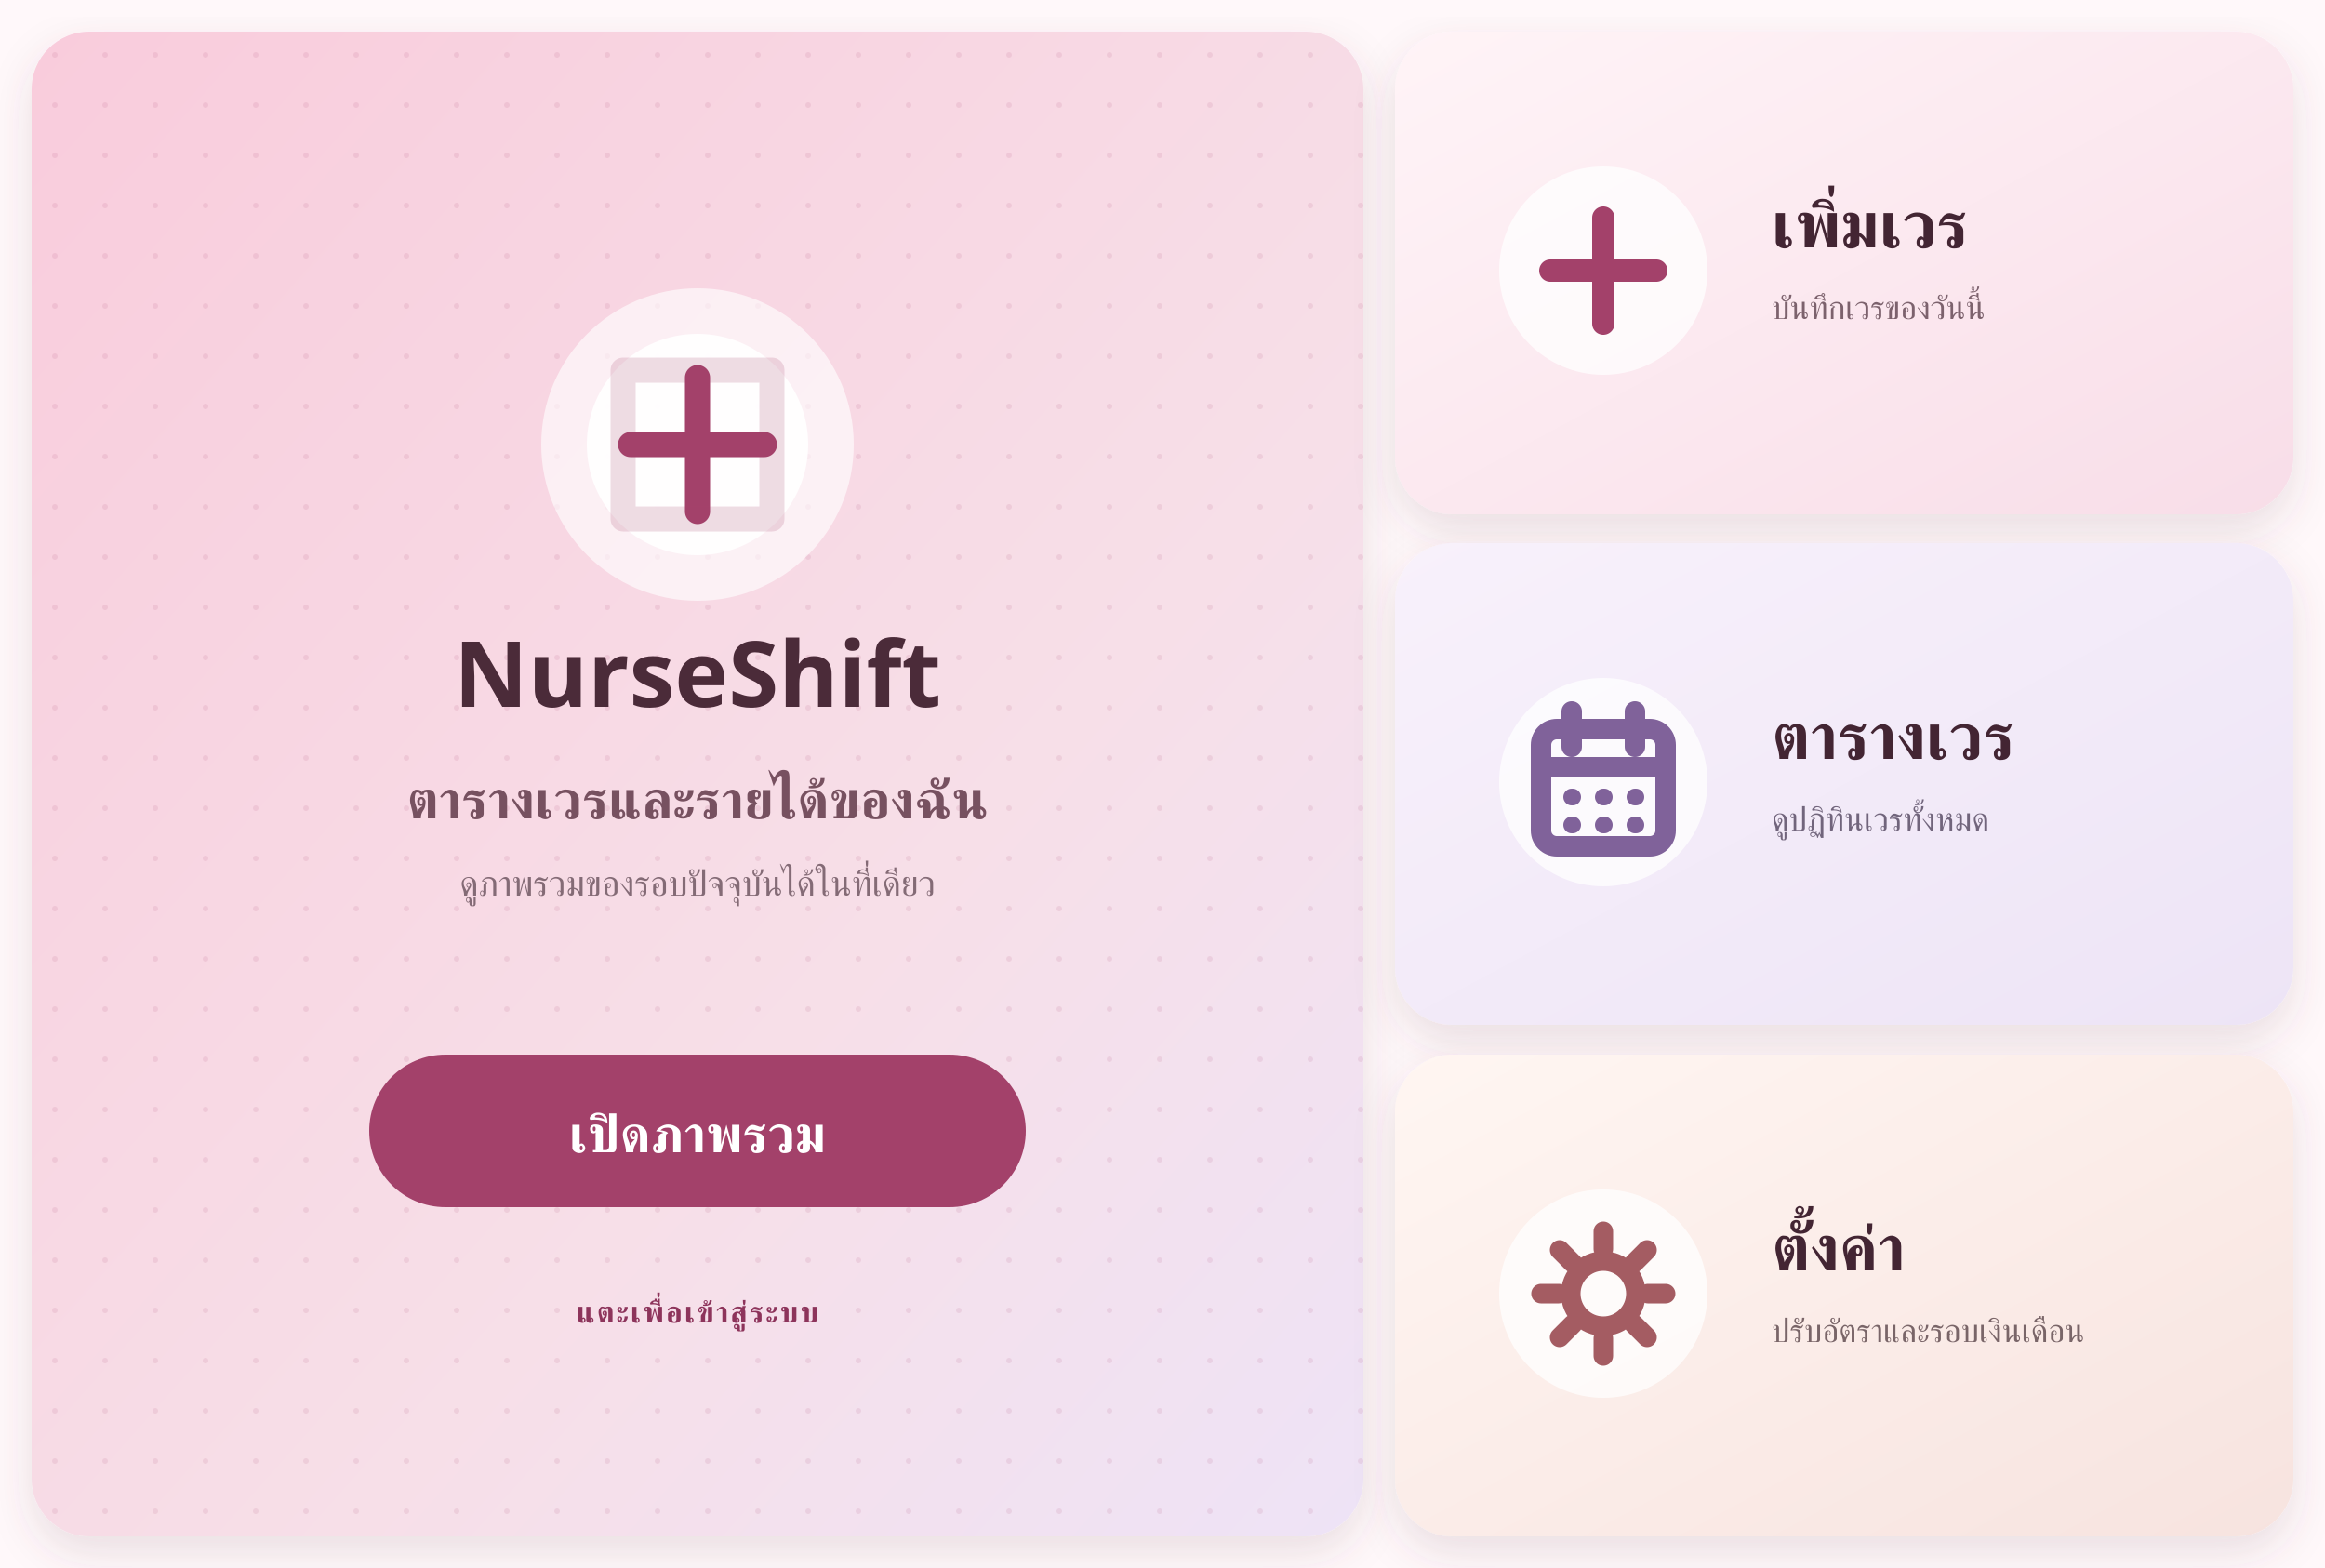
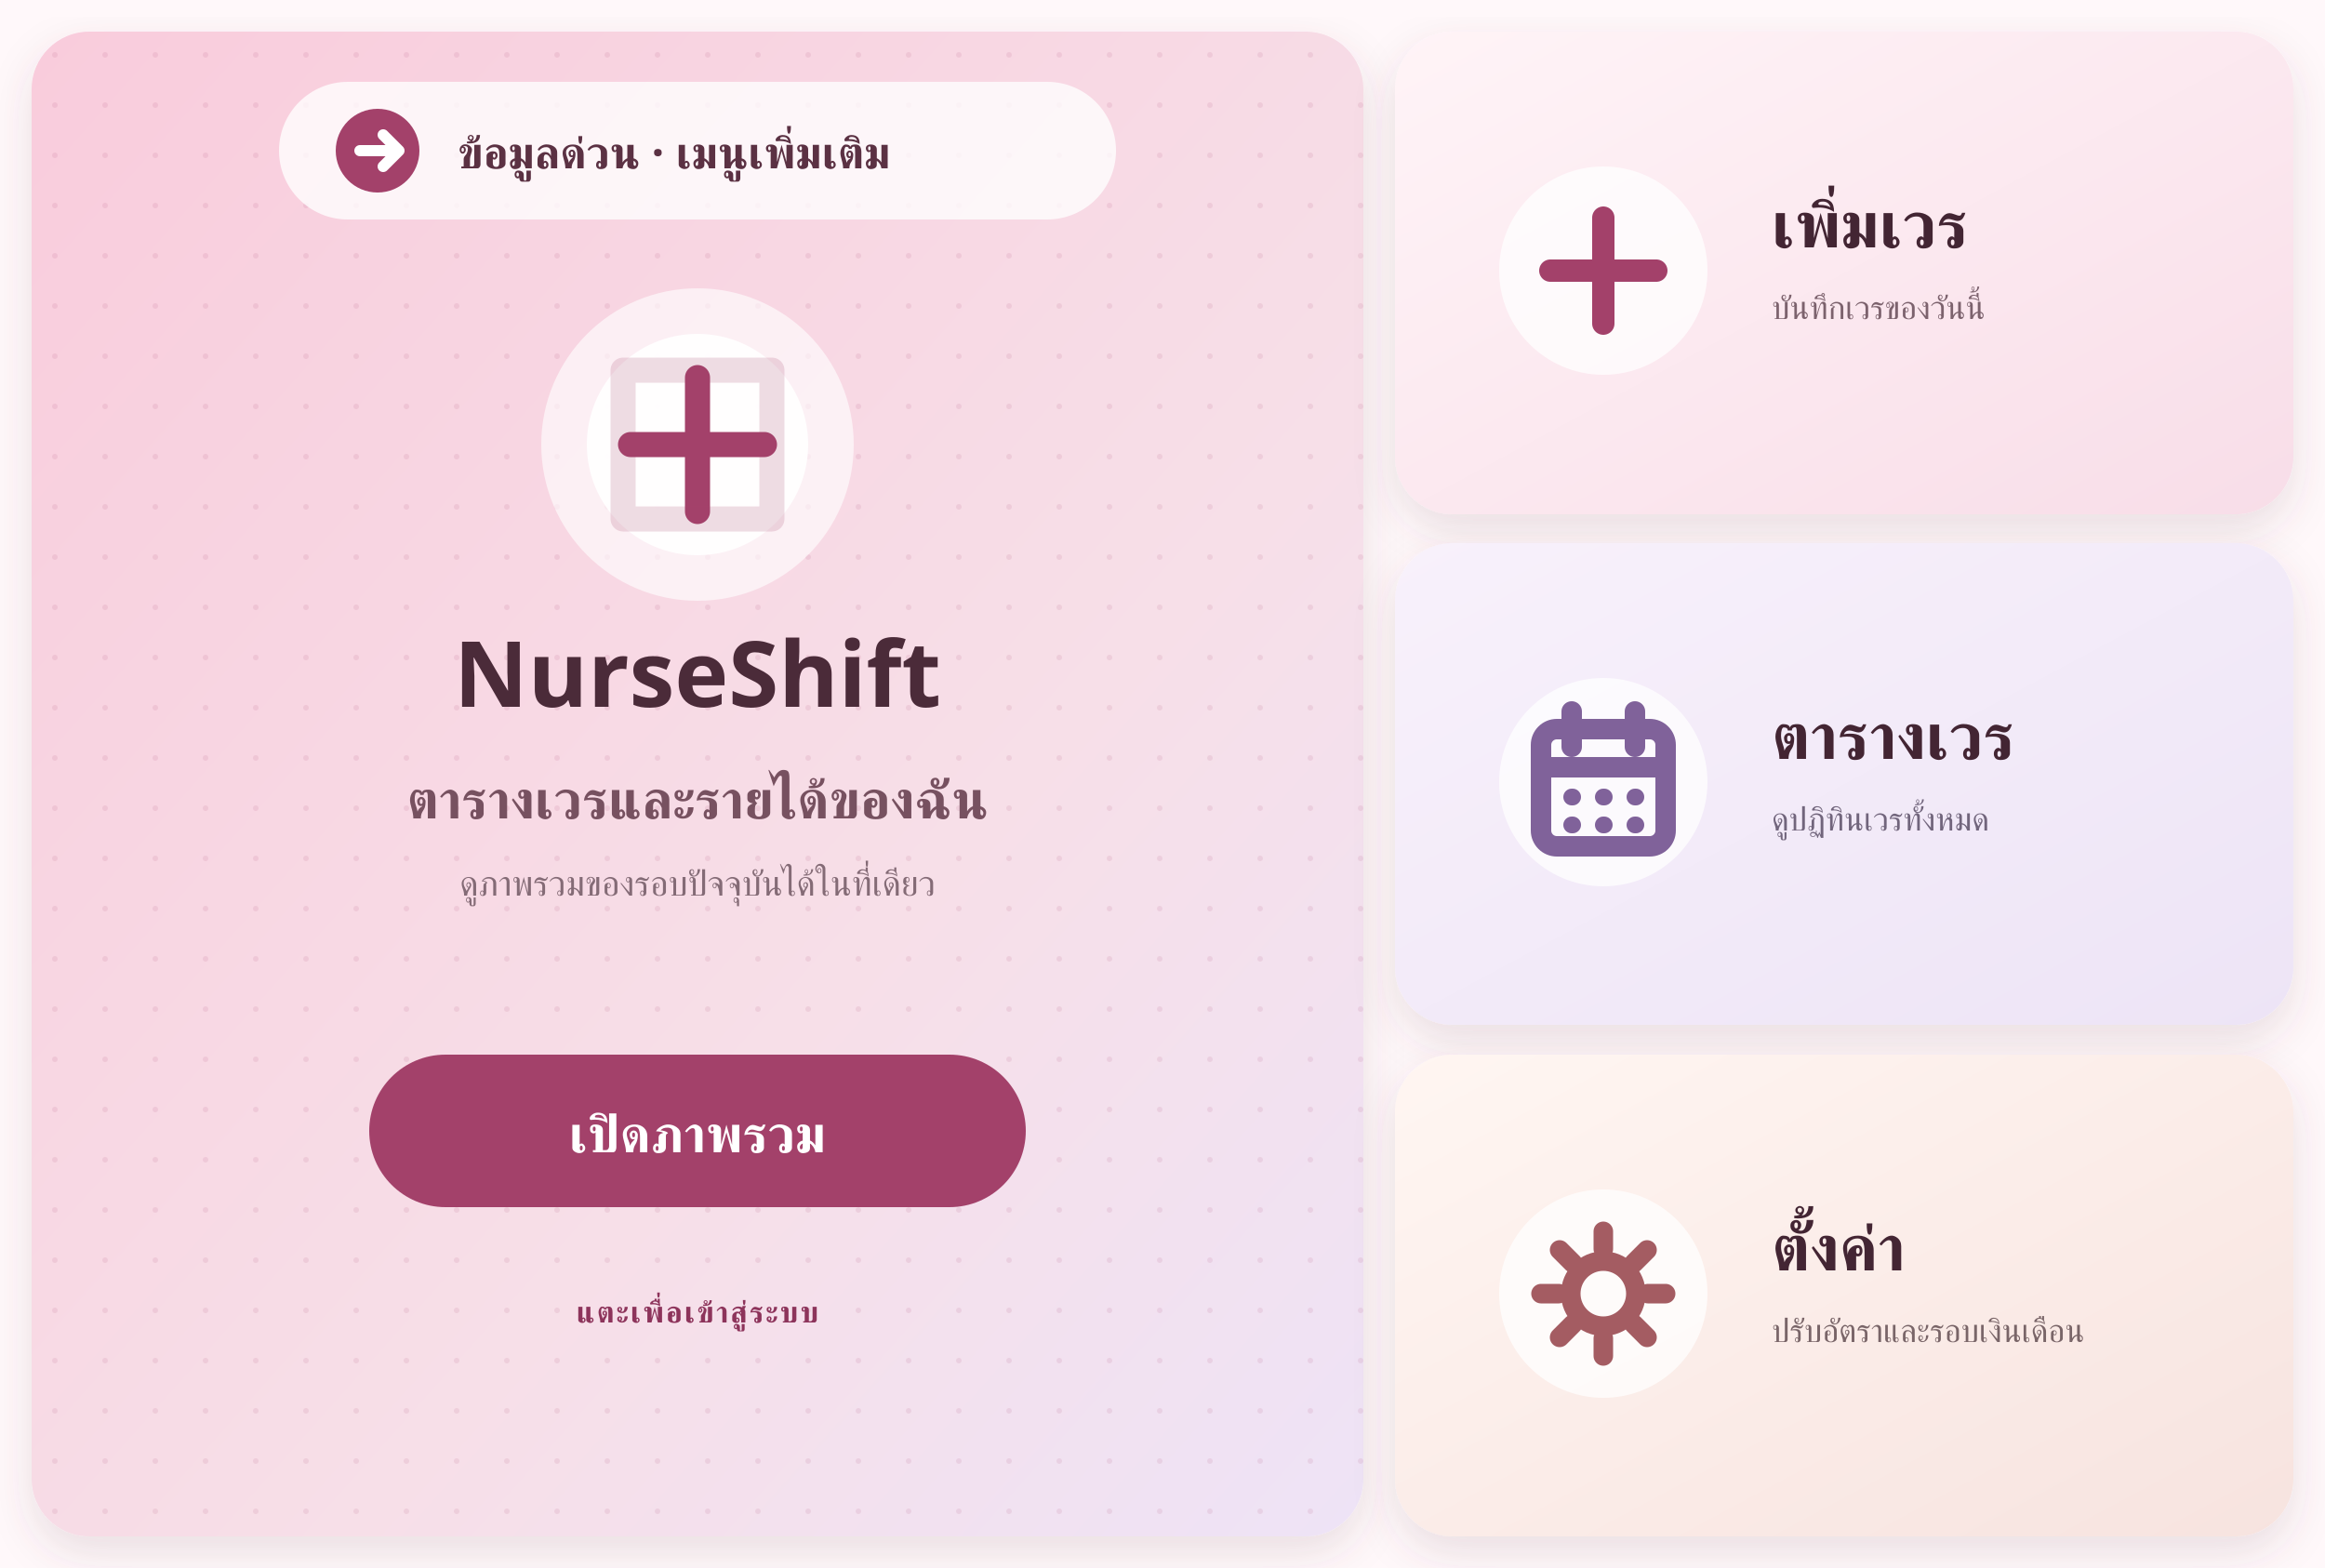
<svg xmlns="http://www.w3.org/2000/svg" width="2500" height="1686" viewBox="0 0 2500 1686">
  <defs>
    <linearGradient id="main" x1="0" y1="0" x2="1" y2="1">
      <stop offset="0" stop-color="#F9CCDC" />
      <stop offset="0.62" stop-color="#F7DFE8" />
      <stop offset="1" stop-color="#EEE3F6" />
    </linearGradient>
    <linearGradient id="add" x1="0" y1="0" x2="1" y2="1">
      <stop offset="0" stop-color="#FFF4F7" />
      <stop offset="1" stop-color="#F8DDE8" />
    </linearGradient>
    <linearGradient id="calendar" x1="0" y1="0" x2="1" y2="1">
      <stop offset="0" stop-color="#F8F1FB" />
      <stop offset="1" stop-color="#EDE4F6" />
    </linearGradient>
    <linearGradient id="settings" x1="0" y1="0" x2="1" y2="1">
      <stop offset="0" stop-color="#FFF6F2" />
      <stop offset="1" stop-color="#F7E3DF" />
    </linearGradient>
    <pattern id="dots" width="54" height="54" patternUnits="userSpaceOnUse">
      <circle cx="5" cy="5" r="3" fill="#A3416A" opacity="0.11" />
    </pattern>
    <filter id="shadow" x="-20%" y="-20%" width="140%" height="140%">
      <feDropShadow dx="0" dy="18" stdDeviation="22" flood-color="#713950" flood-opacity="0.14" />
    </filter>
  </defs>
  <rect width="2500" height="1686" fill="#FFF8FA" />
  <rect x="34" y="34" width="1432" height="1618" rx="62" fill="url(#main)" filter="url(#shadow)" />
  <rect x="34" y="34" width="1432" height="1618" rx="62" fill="url(#dots)" />
+   <rect x="300" y="88" width="900" height="148" rx="74" fill="#FFFFFF" opacity="0.78" />
+   <circle cx="406" cy="162" r="45" fill="#A3416A" />
+   <path d="M387 162h38M412 145l17 17-17 17" fill="none" stroke="#FFFFFF" stroke-width="12" stroke-linecap="round" stroke-linejoin="round" />
+   <text x="492" y="181" font-family="Leelawadee UI, Tahoma, sans-serif" font-size="48" font-weight="700" fill="#5B3143">ข้อมูลด่วน · เมนูเพิ่มเติม</text>
  <circle cx="750" cy="478" r="168" fill="#FFFFFF" opacity="0.62" />
  <circle cx="750" cy="478" r="119" fill="#FFFFFF" opacity="0.92" />
  <g transform="translate(662 390)" fill="none" stroke="#A3416A" stroke-width="27" stroke-linecap="round" stroke-linejoin="round">
    <path d="M88 16v144M16 88h144" />
    <path d="M8 8h160v160H8z" opacity="0.18" />
  </g>
  <text x="750" y="760" text-anchor="middle" font-family="Leelawadee UI, Tahoma, sans-serif" font-size="98" font-weight="700" fill="#4B2B39">NurseShift</text>
  <text x="750" y="880" text-anchor="middle" font-family="Leelawadee UI, Tahoma, sans-serif" font-size="58" font-weight="600" fill="#775160">ตารางเวรและรายได้ของฉัน</text>
  <text x="750" y="963" text-anchor="middle" font-family="Leelawadee UI, Tahoma, sans-serif" font-size="38" font-weight="400" fill="#846B76">ดูภาพรวมของรอบปัจจุบันได้ในที่เดียว</text>
  <rect x="397" y="1134" width="706" height="164" rx="82" fill="#A3416A" />
  <text x="750" y="1239" text-anchor="middle" font-family="Leelawadee UI, Tahoma, sans-serif" font-size="56" font-weight="700" fill="#FFFFFF">เปิดภาพรวม</text>
  <text x="750" y="1422" text-anchor="middle" font-family="Leelawadee UI, Tahoma, sans-serif" font-size="32" font-weight="600" letter-spacing="2" fill="#8D345B">แตะเพื่อเข้าสู่ระบบ</text>
  <rect x="1500" y="34" width="966" height="519" rx="62" fill="url(#add)" filter="url(#shadow)" />
  <rect x="1500" y="584" width="966" height="518" rx="62" fill="url(#calendar)" filter="url(#shadow)" />
  <rect x="1500" y="1134" width="966" height="518" rx="62" fill="url(#settings)" filter="url(#shadow)" />
  <g transform="translate(1606 173)" fill="none" stroke="#A3416A" stroke-width="24" stroke-linecap="round">
    <circle cx="118" cy="118" r="112" fill="#FFFFFF" opacity="0.74" stroke="none" />
    <path d="M118 61v114M61 118h114" />
  </g>
  <text x="1905" y="266" font-family="Leelawadee UI, Tahoma, sans-serif" font-size="70" font-weight="700" fill="#432533">เพิ่มเวร</text>
  <text x="1905" y="343" font-family="Leelawadee UI, Tahoma, sans-serif" font-size="35" font-weight="400" fill="#7C626D">บันทึกเวรของวันนี้</text>
  <g transform="translate(1606 723)" fill="none" stroke="#80629A" stroke-width="22" stroke-linecap="round" stroke-linejoin="round">
    <circle cx="118" cy="118" r="112" fill="#FFFFFF" opacity="0.74" stroke="none" />
    <rect x="51" y="61" width="134" height="126" rx="17" />
    <path d="M51 102h134M84 42v38M152 42v38" />
    <path d="M84 134h1M118 134h1M152 134h1M84 164h1M118 164h1M152 164h1" stroke-width="18" />
  </g>
  <text x="1905" y="816" font-family="Leelawadee UI, Tahoma, sans-serif" font-size="70" font-weight="700" fill="#432533">ตารางเวร</text>
  <text x="1905" y="893" font-family="Leelawadee UI, Tahoma, sans-serif" font-size="35" font-weight="400" fill="#71657C">ดูปฏิทินเวรทั้งหมด</text>
  <g transform="translate(1606 1273)" fill="none" stroke="#A45C62" stroke-width="21" stroke-linecap="round" stroke-linejoin="round">
    <circle cx="118" cy="118" r="112" fill="#FFFFFF" opacity="0.74" stroke="none" />
    <circle cx="118" cy="118" r="35" />
    <path d="M118 51v19M118 166v19M51 118h19M166 118h19M71 71l14 14M151 151l14 14M165 71l-14 14M85 151l-14 14" />
  </g>
  <text x="1905" y="1366" font-family="Leelawadee UI, Tahoma, sans-serif" font-size="70" font-weight="700" fill="#432533">ตั้งค่า</text>
  <text x="1905" y="1443" font-family="Leelawadee UI, Tahoma, sans-serif" font-size="35" font-weight="400" fill="#796568">ปรับอัตราและรอบเงินเดือน</text>
</svg>
